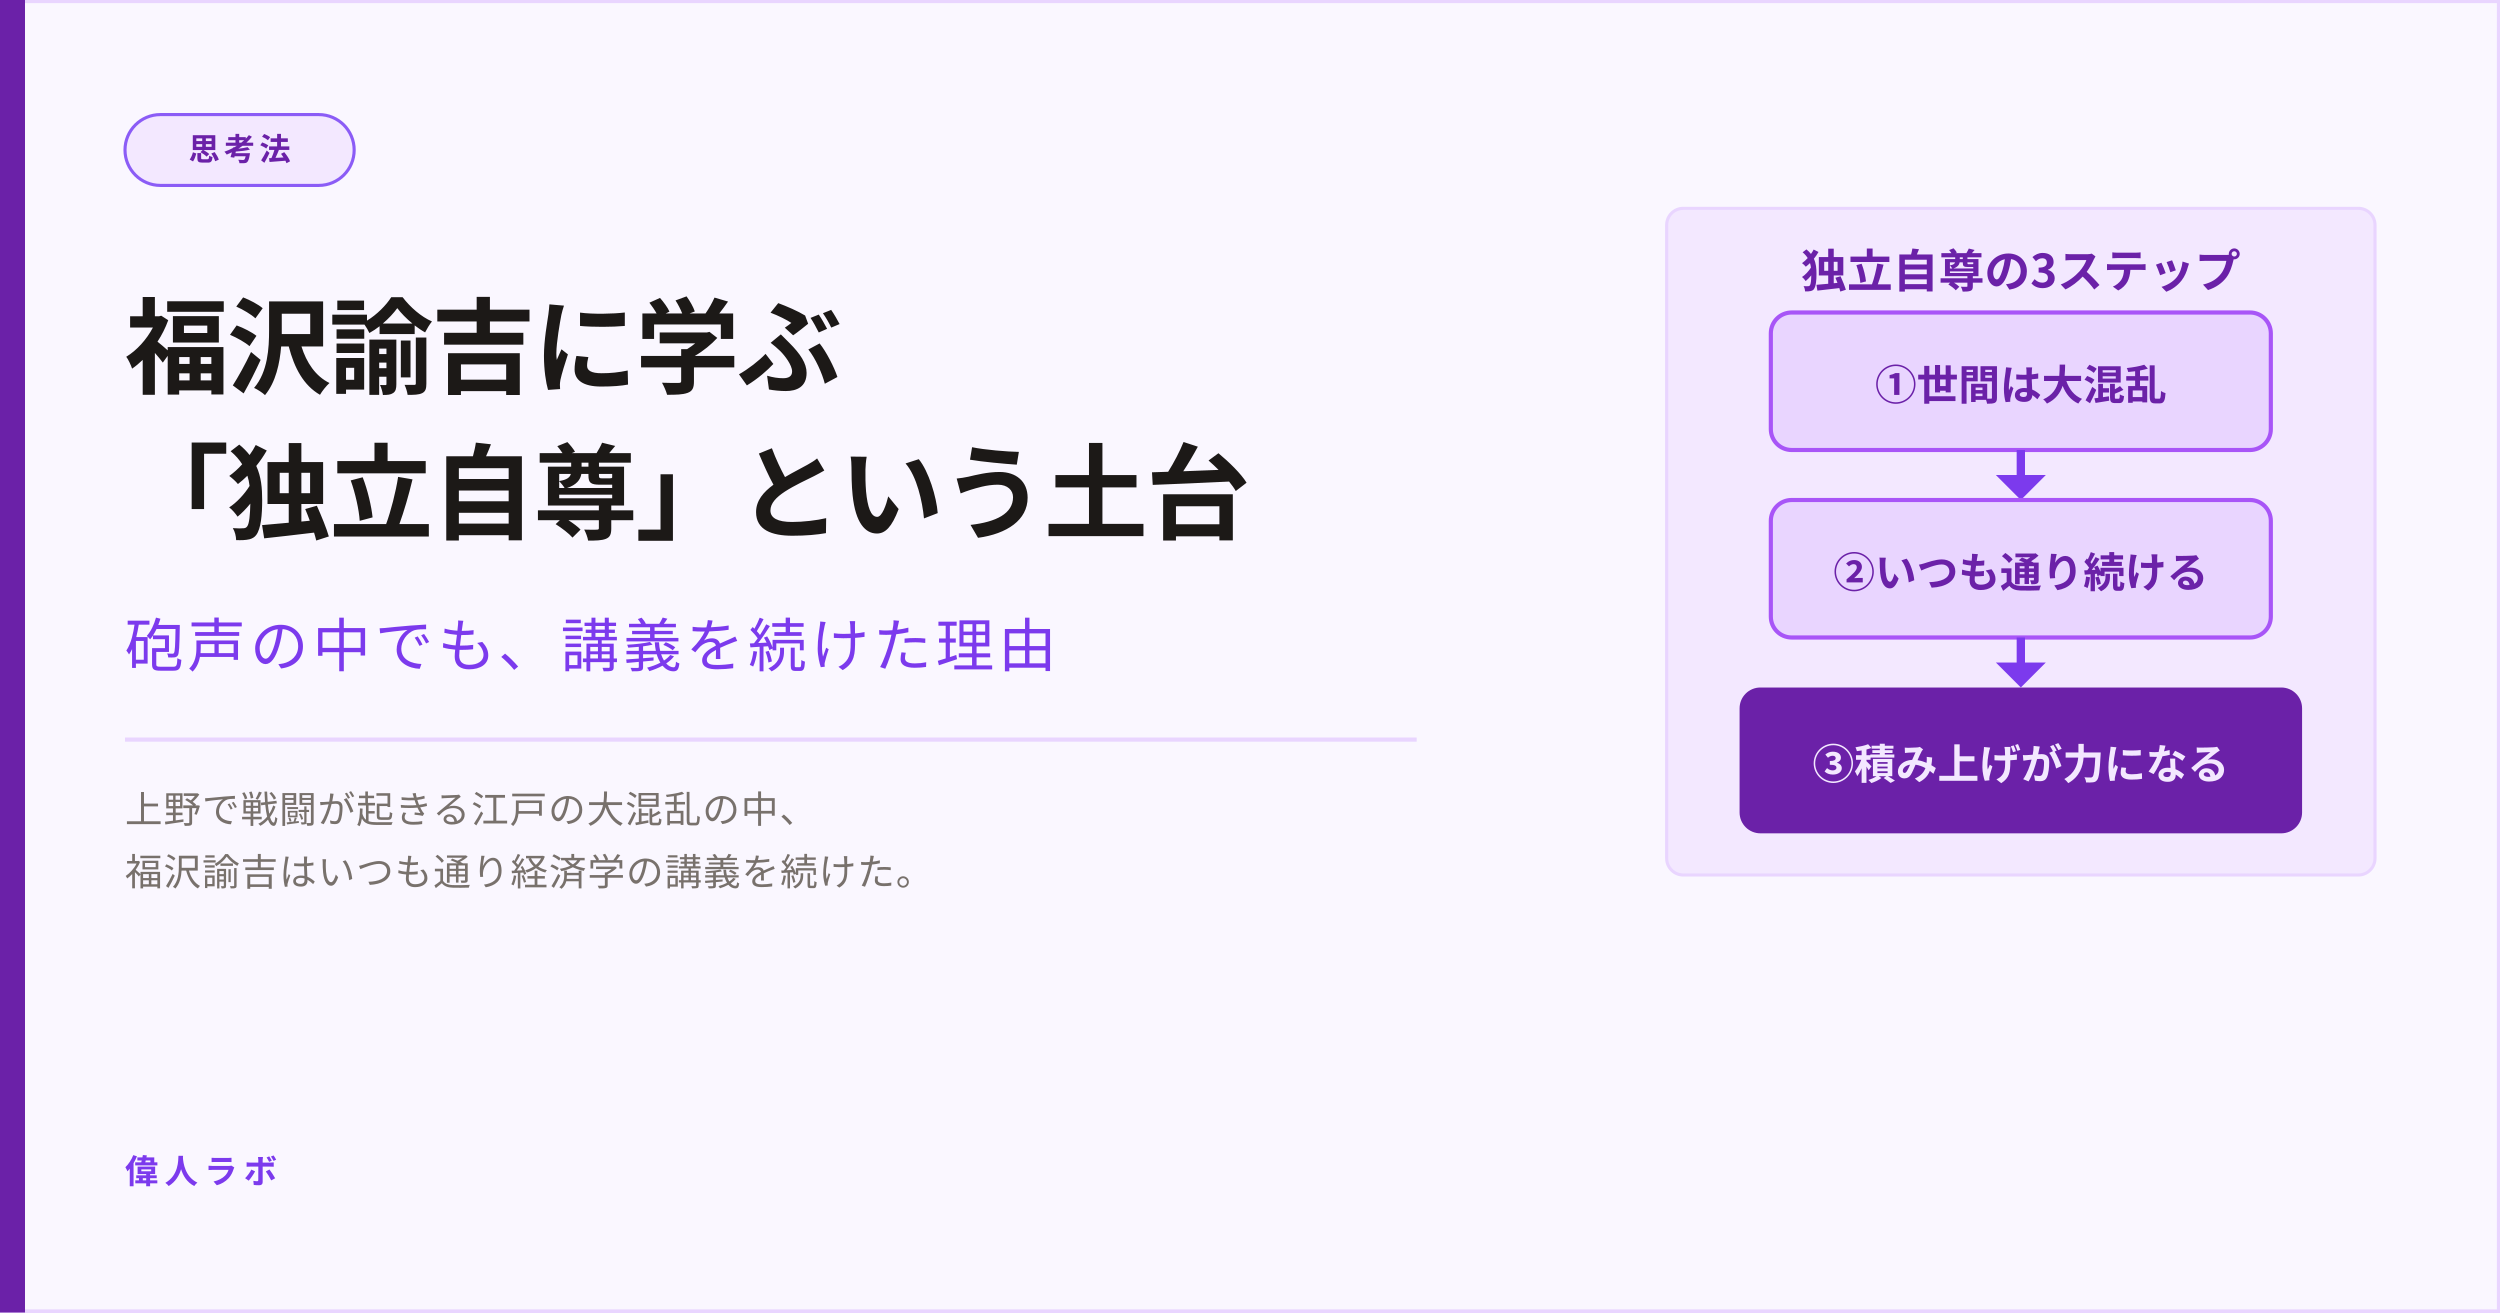
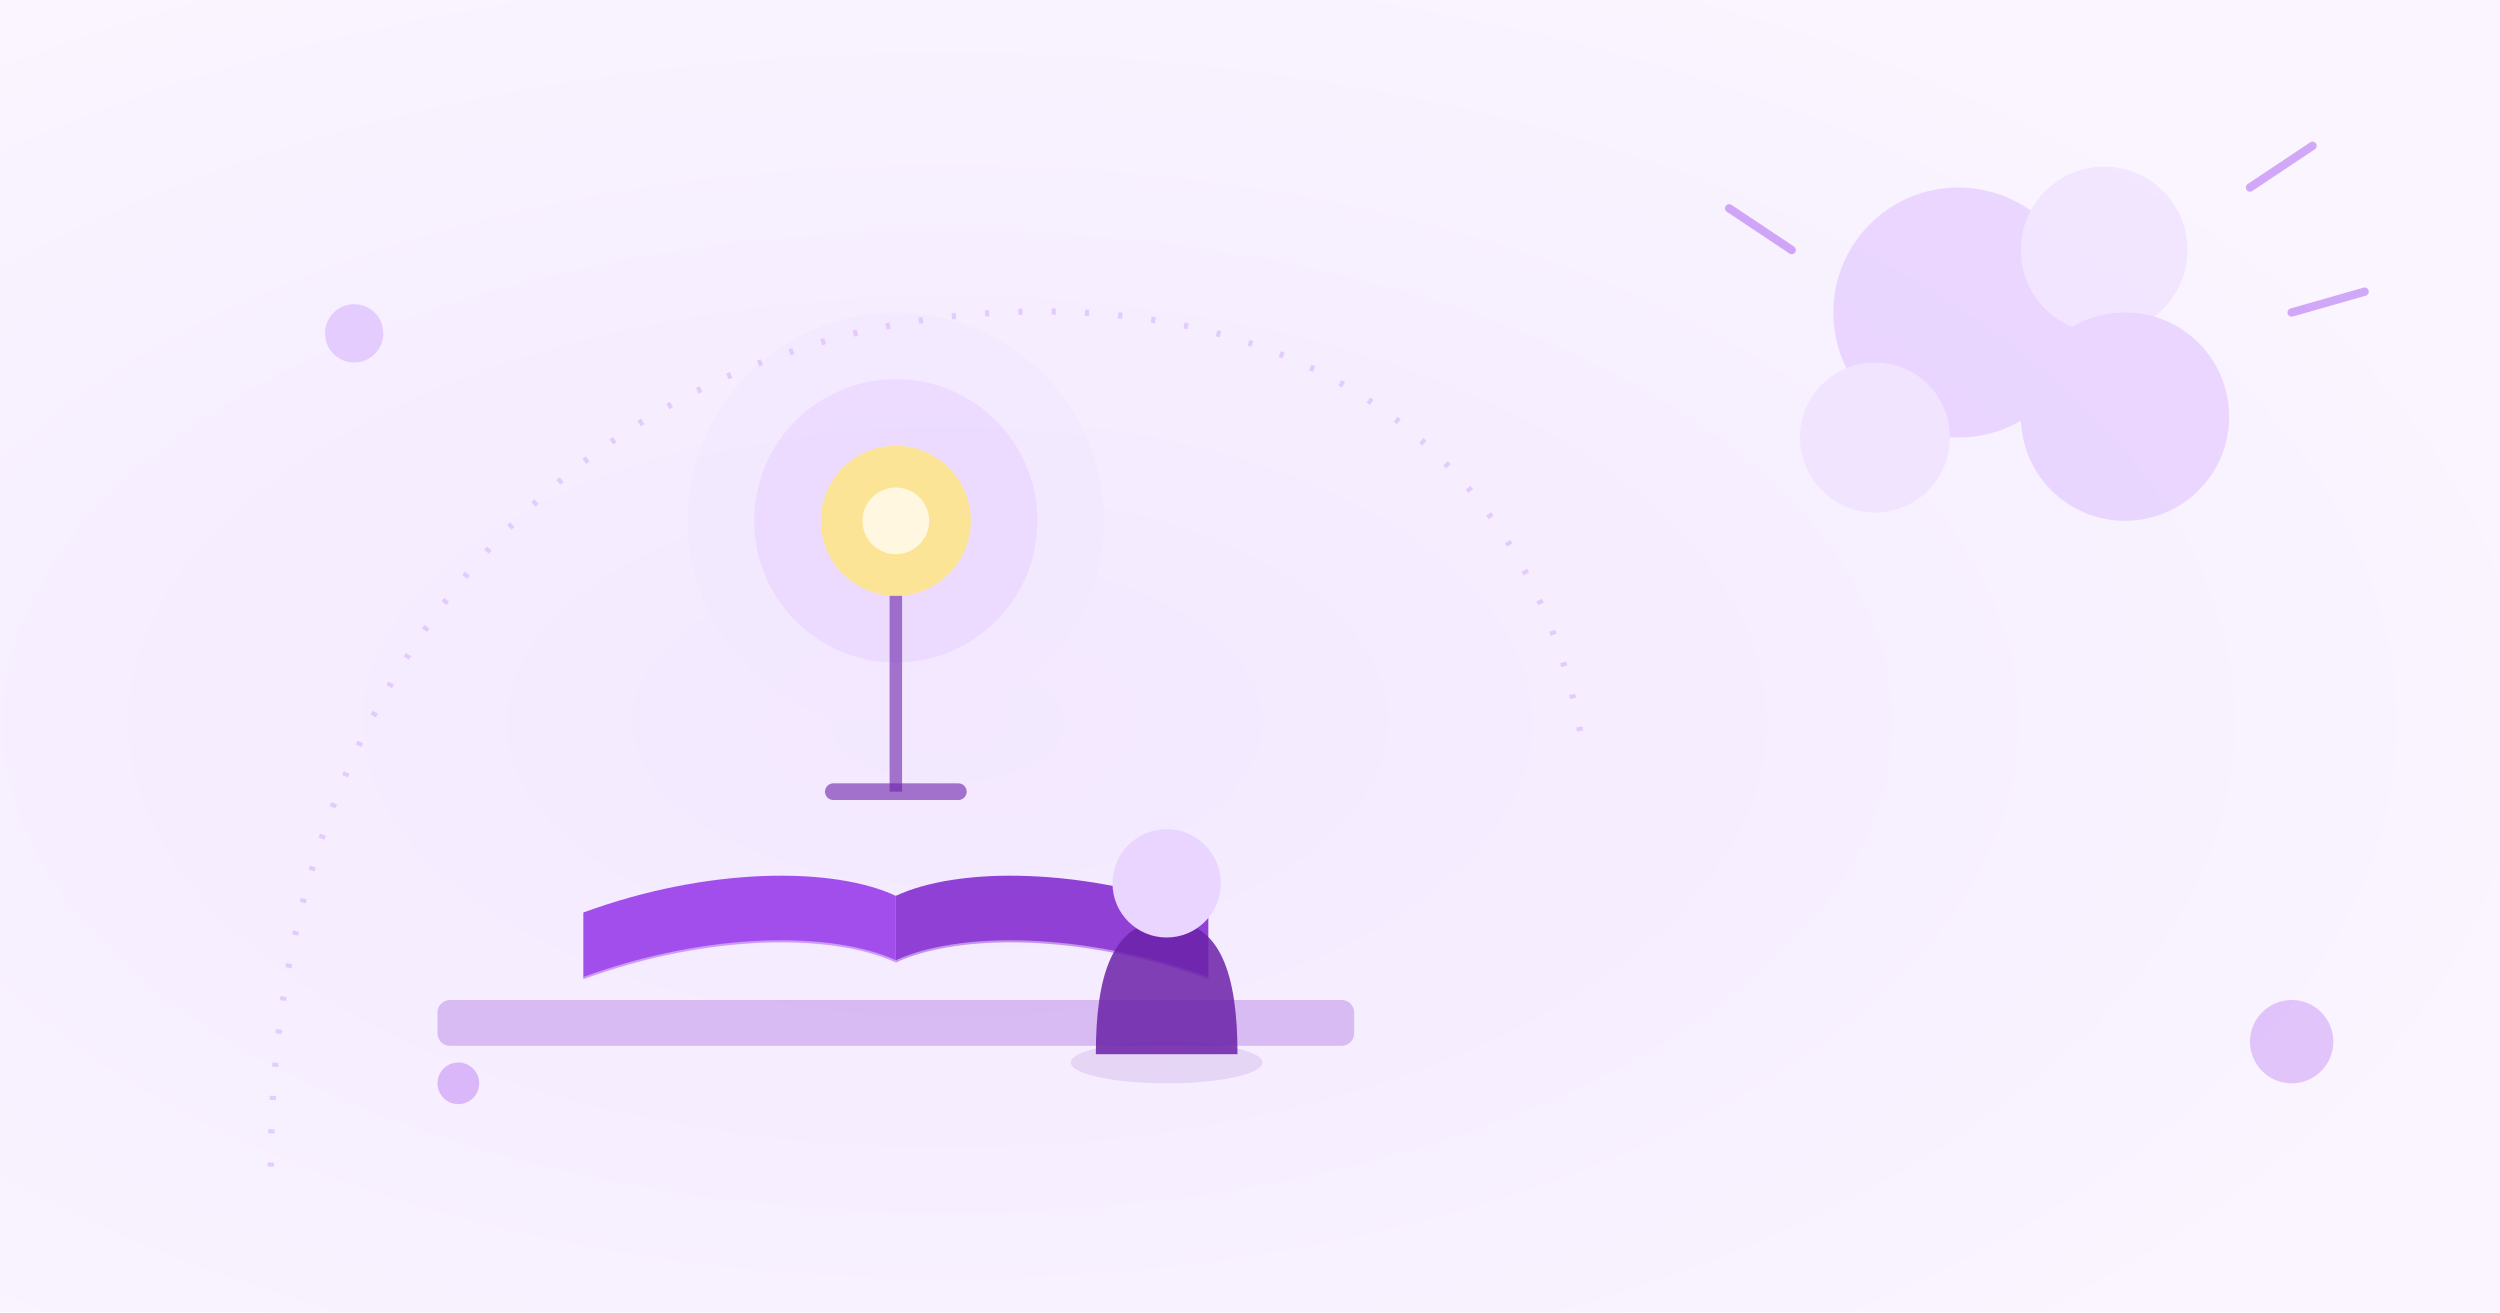
<svg xmlns="http://www.w3.org/2000/svg" width="1200" height="630" viewBox="0 0 1200 630">
-   <rect width="1200" height="630" fill="#faf7ff" />
-   <rect x="0" y="0" width="1200" height="630" fill="none" stroke="#e9d5ff" stroke-width="3" />
-   <rect x="0" y="0" width="12" height="630" fill="#6b21a8" />
-   <rect x="60" y="55" width="110" height="34" rx="17" fill="#f3e8ff" stroke="#8b5cf6" stroke-width="1.5" />
-   <text x="115" y="77" font-family="'Hiragino Sans', 'Noto Sans CJK JP', sans-serif" font-size="15" font-weight="700" fill="#6b21a8" text-anchor="middle" letter-spacing="2">思考法</text>
-   <text x="60" y="185" font-family="'Hiragino Sans', 'Noto Sans CJK JP', sans-serif" font-size="50" font-weight="700" fill="#1c1917" letter-spacing="-1">福沢諭吉に学ぶ</text>
-   <text x="60" y="255" font-family="'Hiragino Sans', 'Noto Sans CJK JP', sans-serif" font-size="50" font-weight="700" fill="#1c1917" letter-spacing="-1">「独立自尊」という土台</text>
-   <text x="60" y="320" font-family="'Hiragino Sans', 'Noto Sans CJK JP', sans-serif" font-size="28" fill="#7c3aed" letter-spacing="2">砲声の中でも、講義を続けた理由</text>
-   <line x1="60" y1="355" x2="680" y2="355" stroke="#e9d5ff" stroke-width="2" />
-   <text x="60" y="395" font-family="'Hiragino Sans', 'Noto Sans CJK JP', sans-serif" font-size="18" fill="#78716c" letter-spacing="0.5">上野で戦闘が起きる江戸の大混乱の中、</text>
-   <text x="60" y="425" font-family="'Hiragino Sans', 'Noto Sans CJK JP', sans-serif" font-size="18" fill="#78716c" letter-spacing="0.5">福沢諭吉はいつも通り経済学の講義を続けた。</text>
-   <text x="60" y="568" font-family="'Hiragino Sans', 'Noto Sans CJK JP', sans-serif" font-size="16" fill="#7c3aed" font-weight="700" letter-spacing="3">偉人ラボ</text>
-   <rect x="800" y="100" width="340" height="320" rx="8" fill="#f3e8ff" stroke="#e9d5ff" stroke-width="1.5" />
-   <text x="970" y="138" font-family="'Hiragino Sans', 'Noto Sans CJK JP', sans-serif" font-size="22" font-weight="700" fill="#6b21a8" text-anchor="middle">独立自尊の3ステップ</text>
-   <rect x="850" y="150" width="240" height="66" rx="10" fill="#e9d5ff" stroke="#a855f7" stroke-width="2" />
-   <text x="970" y="192" font-family="'Hiragino Sans', 'Noto Sans CJK JP', sans-serif" font-size="20" font-weight="700" fill="#6b21a8" text-anchor="middle">①世間は大混乱</text>
-   <line x1="970" y1="216" x2="970" y2="234" stroke="#7c3aed" stroke-width="4" />
-   <path d="M 958,228 L 970,240 L 982,228 Z" fill="#7c3aed" />
-   <rect x="850" y="240" width="240" height="66" rx="10" fill="#e9d5ff" stroke="#a855f7" stroke-width="2" />
-   <text x="970" y="282" font-family="'Hiragino Sans', 'Noto Sans CJK JP', sans-serif" font-size="20" font-weight="700" fill="#6b21a8" text-anchor="middle">②いつも通り続ける</text>
-   <line x1="970" y1="306" x2="970" y2="324" stroke="#7c3aed" stroke-width="4" />
-   <path d="M 958,318 L 970,330 L 982,318 Z" fill="#7c3aed" />
-   <rect x="835" y="330" width="270" height="70" rx="10" fill="#6b21a8" />
-   <text x="970" y="374" font-family="'Hiragino Sans', 'Noto Sans CJK JP', sans-serif" font-size="20" font-weight="700" fill="#f3e8ff" text-anchor="middle">③積み上げが力になる</text>
+   <defs>
+     <radialGradient id="fz-glow" cx="38%" cy="55%" r="65%">
+       <stop offset="0%" stop-color="#f3e8ff" />
+       <stop offset="100%" stop-color="#faf5ff" />
+     </radialGradient>
+   </defs>
+   <rect width="1200" height="630" fill="url(#fz-glow)" />
+   <g opacity="0.45">
+     <circle cx="940" cy="150" r="60" fill="#d8b4fe" />
+     <circle cx="1010" cy="120" r="40" fill="#e9d5ff" />
+     <circle cx="1020" cy="200" r="50" fill="#d8b4fe" />
+     <circle cx="900" cy="210" r="36" fill="#e9d5ff" />
+   </g>
+   <g stroke="#9333ea" stroke-width="4" stroke-linecap="round" opacity="0.4">
+     <line x1="1080" y1="90" x2="1110" y2="70" />
+     <line x1="1100" y1="150" x2="1135" y2="140" />
+     <line x1="860" y1="120" x2="830" y2="100" />
+   </g>
+   <g transform="translate(430,440)">
+     <rect x="-220" y="40" width="440" height="22" rx="6" fill="#7e22ce" opacity="0.25" />
+     <path d="M -150 30 C -90 8 -30 8 0 22 L 0 -10 C -30 -24 -90 -24 -150 -2 Z" fill="#9333ea" opacity="0.85" />
+     <path d="M 150 30 C 90 8 30 8 0 22 L 0 -10 C 30 -24 90 -24 150 -2 Z" fill="#7e22ce" opacity="0.85" />
+     <path d="M -150 30 C -90 8 -30 8 0 22 M 150 30 C 90 8 30 8 0 22" stroke="#f3e8ff" stroke-width="2" fill="none" opacity="0.5" />
+   </g>
+   <g transform="translate(430,250)">
+     <circle cx="0" cy="0" r="100" fill="#f3e8ff" opacity="0.55" />
+     <circle cx="0" cy="0" r="68" fill="#e9d5ff" opacity="0.7" />
+     <circle cx="0" cy="0" r="36" fill="#fde68a" opacity="0.9" />
+     <circle cx="0" cy="0" r="16" fill="#fff7e0" />
+   </g>
+   <path d="M 430 286 L 430 380" stroke="#6b21a8" stroke-width="6" opacity="0.6" />
+   <path d="M 400 380 L 460 380" stroke="#6b21a8" stroke-width="8" stroke-linecap="round" opacity="0.6" />
+   <path d="M 130 560 C 130 320 280 160 480 150 C 640 142 740 230 760 360" fill="none" stroke="#d8b4fe" stroke-width="3" stroke-dasharray="2 14" opacity="0.6" />
+   <g transform="translate(560,470)">
+     <ellipse cx="0" cy="40" rx="46" ry="10" fill="#6b21a8" opacity="0.12" />
+     <path d="M -34 36 C -34 -2 -26 -28 0 -28 C 26 -28 34 -2 34 36 Z" fill="#6b21a8" opacity="0.85" />
+     <circle cx="0" cy="-46" r="26" fill="#e9d5ff" />
+   </g>
+   <circle cx="170" cy="160" r="14" fill="#d8b4fe" opacity="0.6" />
+   <circle cx="1100" cy="500" r="20" fill="#9333ea" opacity="0.25" />
+   <circle cx="220" cy="520" r="10" fill="#9333ea" opacity="0.3" />
</svg>
